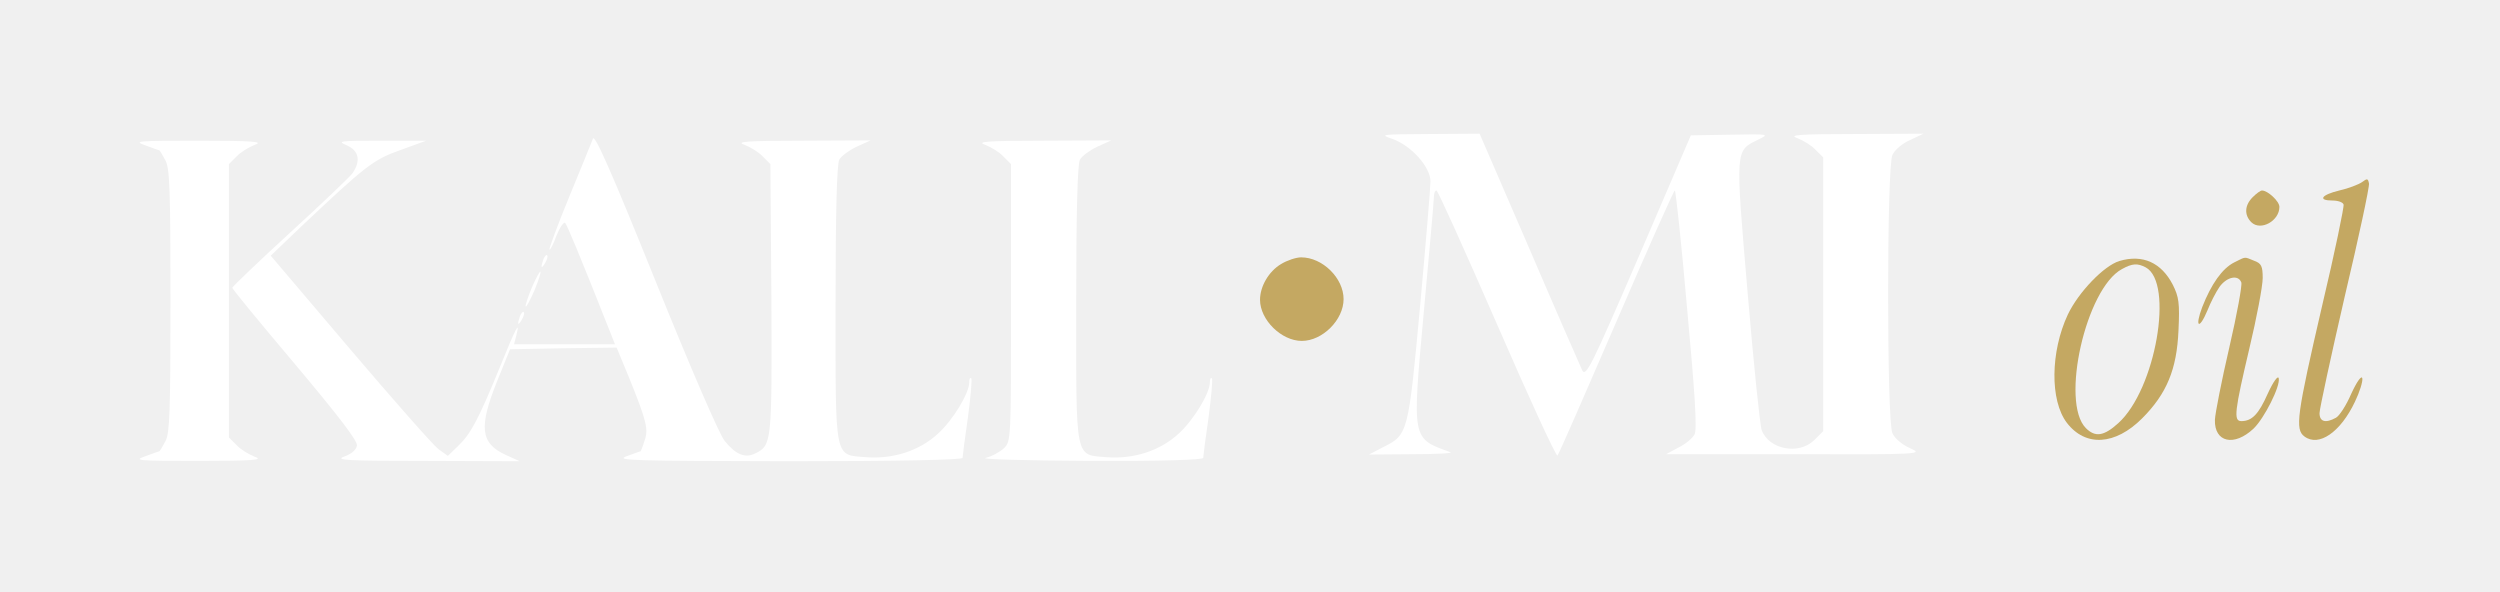
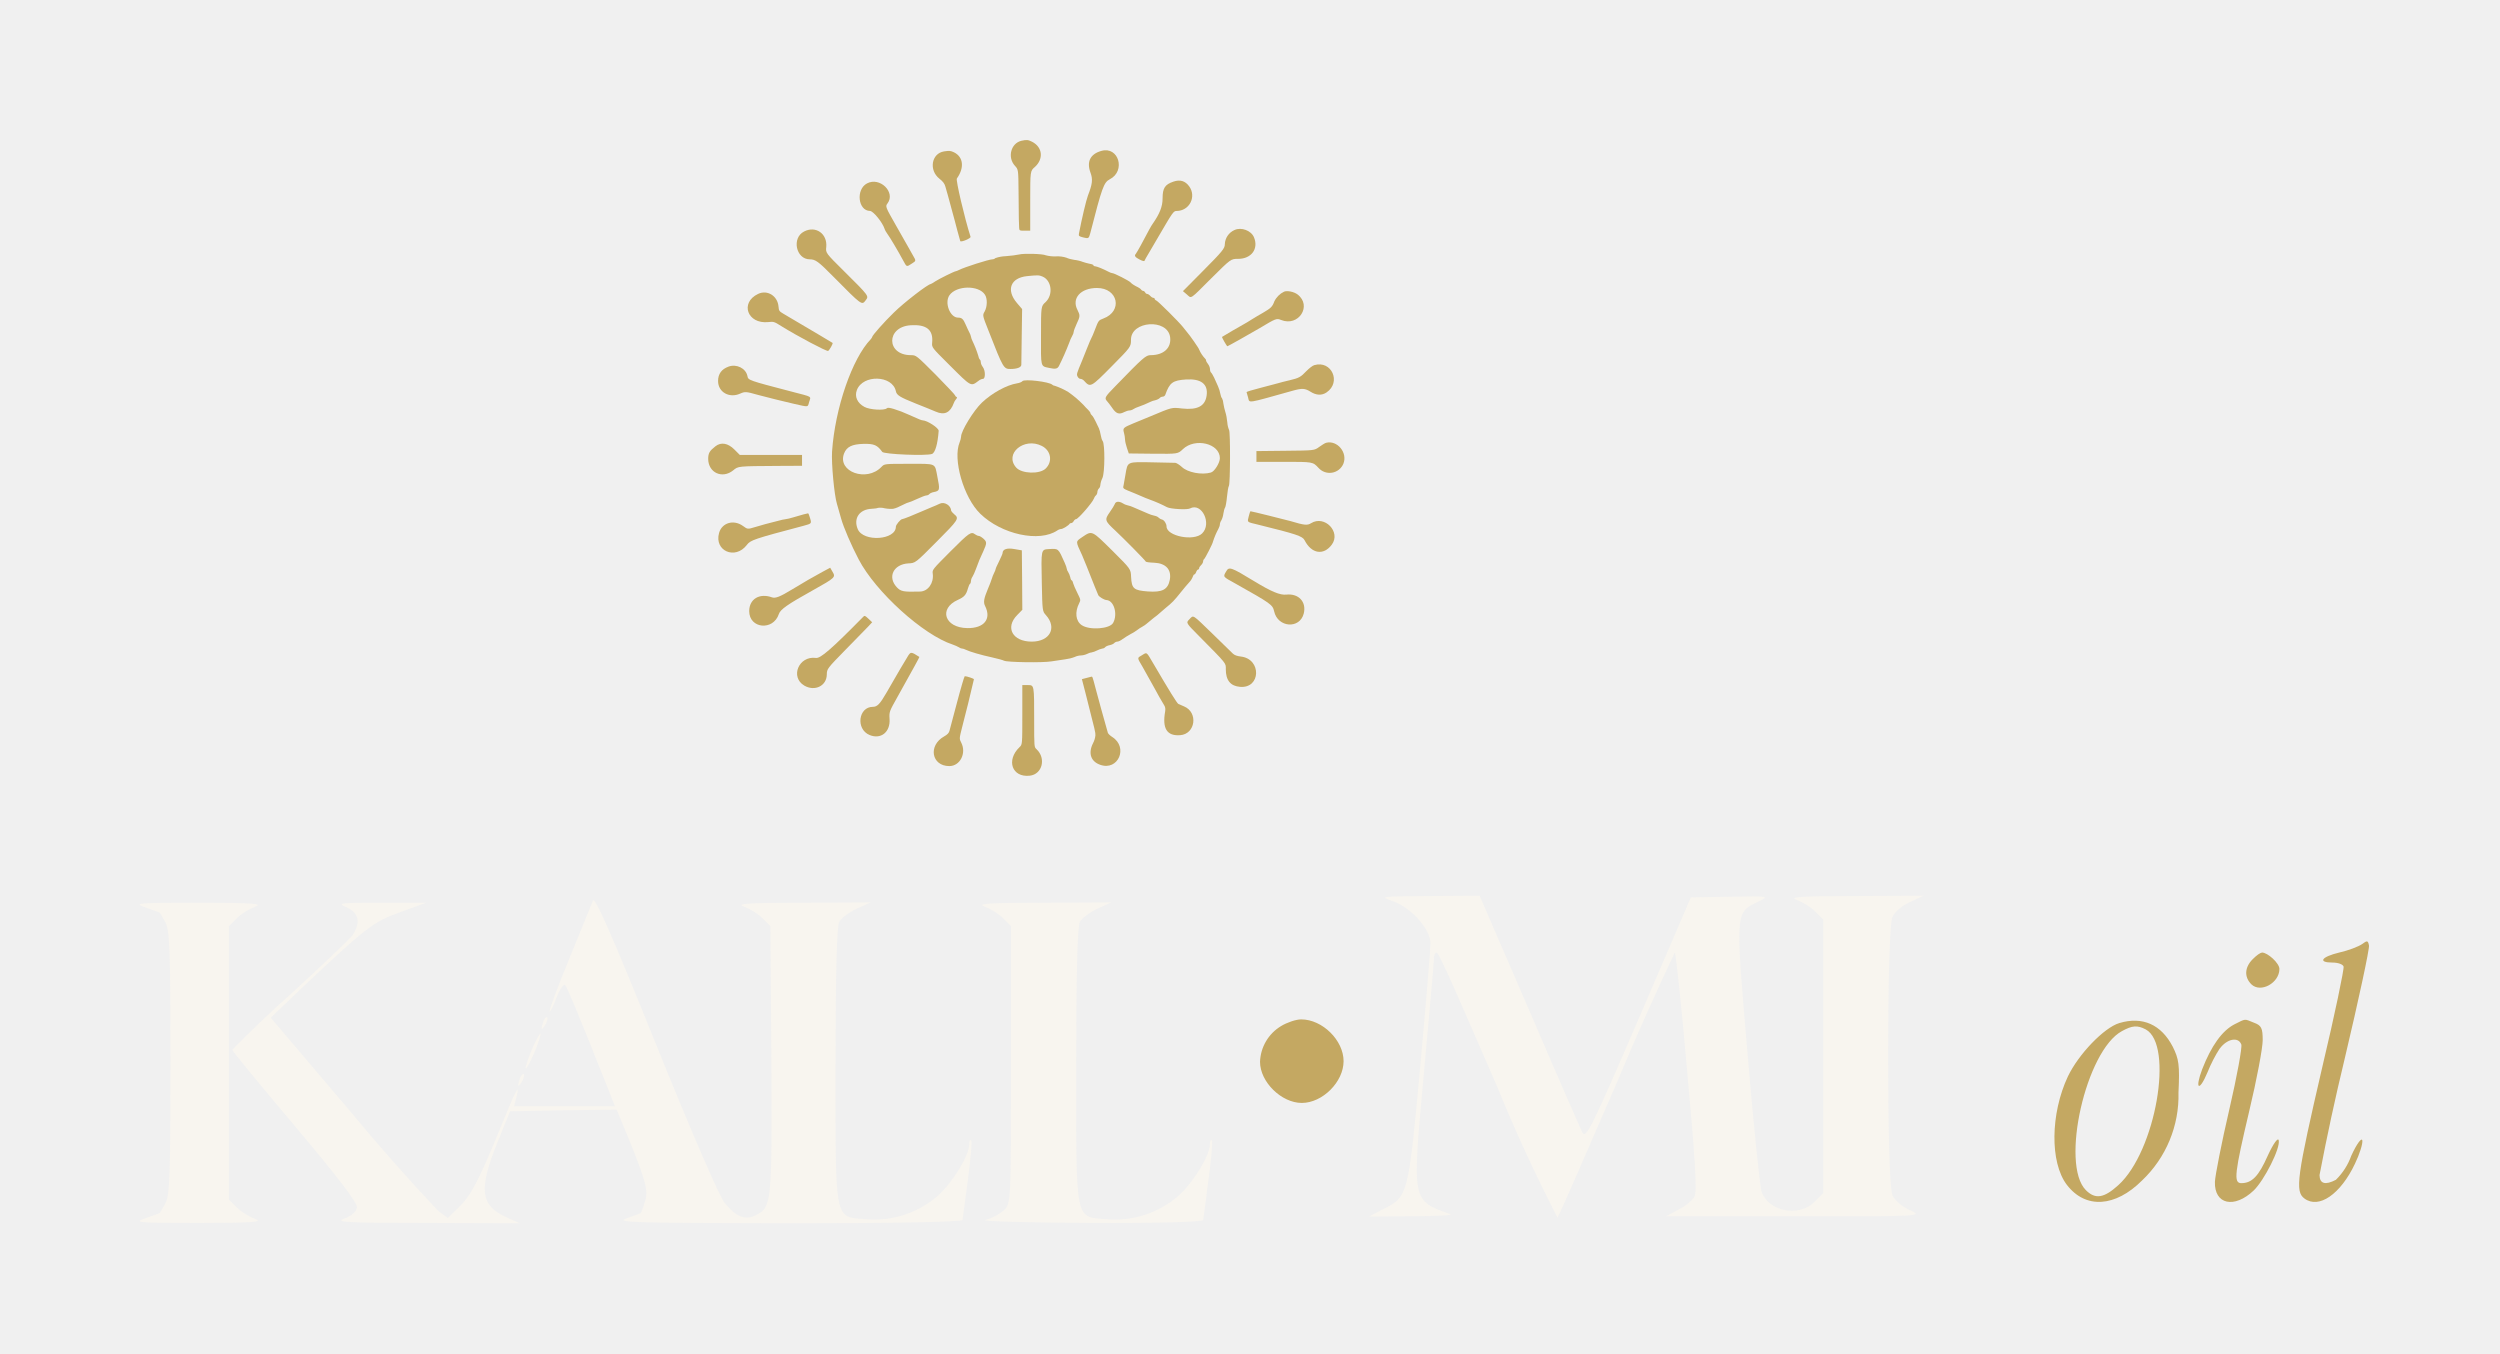
- <svg xmlns="http://www.w3.org/2000/svg" viewBox="1625 511 748 177" width="748" height="177">
-   <g transform="translate(0,1200) scale(0.1,-0.1)" fill="#FFFFFF" stroke="none">
-     <path d="M18024 6475 c-4 -11 -36 -89 -71 -174 -35 -85 -61 -156 -59 -158 2 -2 12 17 21 42 10 25 22 42 26 38 6 -7 38 -83 130 -315 l19 -48 -151 0 -151 0 7 27 c12 48 -2 22 -50 -97 -63 -154 -87 -199 -124 -234 l-31 -30 -28 20 c-15 11 -134 146 -265 300 l-237 279 92 88 c191 180 214 199 296 228 l77 28 -135 0 c-125 0 -133 -1 -102 -14 36 -16 42 -46 17 -83 -9 -12 -93 -92 -188 -179 -95 -87 -172 -161 -172 -164 0 -4 85 -107 188 -229 131 -156 187 -229 185 -243 -2 -13 -16 -25 -38 -33 -30 -11 8 -13 245 -13 l280 -1 -42 19 c-76 35 -81 83 -25 222 l38 94 160 3 159 2 38 -92 c52 -129 58 -153 45 -188 -5 -17 -11 -30 -11 -30 -1 0 -20 -7 -42 -15 -36 -13 15 -14 483 -15 329 0 522 4 522 10 0 5 7 59 16 121 8 61 13 114 10 117 -4 3 -6 -2 -6 -12 0 -32 -48 -112 -93 -153 -56 -52 -135 -77 -215 -71 -97 8 -92 -15 -92 460 0 274 4 416 11 430 6 11 29 28 52 39 l42 19 -205 -1 c-169 0 -199 -3 -173 -12 18 -7 43 -22 55 -35 l23 -23 3 -402 c2 -430 1 -439 -47 -463 -31 -16 -59 -5 -93 37 -16 20 -101 216 -207 479 -133 330 -182 440 -187 425z" />
-     <path d="M20417 6474 c56 -20 113 -84 113 -127 0 -17 -14 -185 -31 -372 -35 -379 -36 -386 -109 -422 l-44 -23 129 1 c72 0 123 3 115 6 -117 42 -115 34 -80 419 16 176 30 329 30 342 0 12 3 22 8 22 4 0 85 -180 181 -400 96 -221 177 -397 181 -393 4 4 83 185 176 400 93 216 172 393 175 393 3 0 20 -160 37 -355 24 -260 30 -361 22 -375 -6 -11 -27 -29 -48 -39 l-37 -20 385 0 c381 -1 385 0 345 18 -23 10 -46 29 -53 45 -17 38 -17 794 0 832 7 16 30 35 53 45 l40 19 -205 -1 c-169 0 -199 -3 -173 -12 18 -7 43 -22 55 -35 l23 -23 0 -409 0 -410 -27 -27 c-46 -45 -135 -28 -157 30 -5 12 -24 197 -42 410 -37 434 -38 425 31 459 35 17 35 17 -83 15 l-118 -2 -156 -363 c-142 -329 -158 -361 -169 -340 -6 13 -78 177 -159 366 l-148 342 -151 -1 c-146 -1 -150 -1 -109 -15z" />
-     <path d="M16685 6455 c22 -8 41 -15 42 -15 1 0 9 -13 18 -30 13 -24 15 -89 15 -420 0 -331 -2 -396 -15 -420 -9 -17 -17 -30 -18 -30 -1 0 -20 -7 -42 -15 -37 -13 -26 -14 160 -14 165 0 194 3 168 12 -18 7 -43 22 -55 35 l-23 23 0 409 0 409 23 23 c12 13 37 28 55 35 26 9 -3 12 -168 12 -186 0 -197 -1 -160 -14z" />
-     <path d="M19197 6457 c18 -7 43 -22 55 -35 l23 -23 0 -414 c0 -410 0 -415 -21 -436 -12 -11 -37 -25 -55 -29 -19 -4 115 -8 309 -9 214 -1 342 3 342 9 0 5 7 59 16 121 8 61 13 114 10 117 -4 3 -6 -2 -6 -12 0 -32 -48 -112 -93 -153 -56 -52 -135 -77 -215 -71 -97 8 -92 -15 -92 460 0 274 4 416 11 430 6 11 29 28 52 39 l42 19 -205 -1 c-169 0 -199 -3 -173 -12z" />
-     <path d="M17876 6115 c-9 -26 -7 -32 5 -12 6 10 9 21 6 23 -2 3 -7 -2 -11 -11z" />
-     <path d="M17841 6029 c-12 -29 -20 -54 -18 -56 2 -2 14 20 26 48 12 29 20 54 18 56 -2 2 -14 -20 -26 -48z" />
-     <path d="M17806 5945 c-9 -26 -7 -32 5 -12 6 10 9 21 6 23 -2 3 -7 -2 -11 -11z" />
+ <svg xmlns="http://www.w3.org/2000/svg" width="748" height="405" viewBox="1625 283 748 405">
+   <svg width="194" height="194" x="1835" y="323" viewBox="49 50 1641 1640">
+     <path fill="#C4A862" d="M857.5 67.5c-26.5 6.3-35.7 42-16.2 63.3 8.7 9.4 8.7 9.4 9.2 67.4.5 67.3.8 80.6 1.5 89.8.5 6.8 1 7 14.3 7H880v-75.5c0-75.5 0-75.5 11.5-85.5 23-20.5 19.8-50.7-7-64.2-10-5-13.5-5.3-27-2.3M1060.3 93c-28.3 7.8-38 27.3-27.8 55 6.3 17.3 5 28.5-6.5 58.3-4.5 12-15.5 58.4-22.7 96.2-1 5.8 0 6.8 10.7 9.5 13.5 3.5 14.3 3 18-10.7 30-117 34.3-128.5 49.5-136.5 40.8-21 22.3-84-21.2-71.8M662 94.3c-32 5-39.2 47.5-11.7 69.2 9.2 7.3 13 12.5 15 20 1.5 5.8 4.5 15.8 6.5 22.8 2 6.7 9.7 35.4 17.2 63.4a1902 1902 0 0 0 14 51.8c3 3 27-7.2 26-11-15.2-47.5-37.5-143.2-34.7-147.5 19.7-27.5 16.5-55-7.5-66.5-8.8-4-11.5-4.2-24.8-2.2m580.5 76.5c-21.5 7.2-27.5 16.4-27.5 42.4 0 20.6-7.2 38.8-25.2 64.6-4.3 6.2-7.8 12.4-29.5 53.4-6 11-11.8 21-13 22.3-4.5 4.8-2 8.5 9.2 14.3q11.6 6 12.8 3.2c.5-1.7 5.2-10 10.5-18.7 5-8.8 16-27.3 24-41 38-65 38.7-66.3 47.5-66.3a39 39 0 0 0 31.2-62c-10-14-23-18-40-12.2M467 175.3c-28.7 15-23 69.2 7.5 69.7 8.3.3 31.5 28.8 36.8 45 1 3.5 4.4 9.5 7.7 13.8 5.8 7.7 26.3 42.2 39.5 66.7 9 16.8 8.5 16.5 21.5 8 11.8-7.7 11.5-6.5 2.5-22.2-4-7-9.5-16.6-12-21.3l-30.2-53.2c-26.8-47-27.3-48.3-21.5-55.8 21.2-28.2-19.3-68-51.8-50.7m930 118a41 41 0 0 0-24.5 36c0 10.7-5.7 17.7-57.7 70l-48.3 48.7 9.8 8.3c12.5 10.7 6 15.2 62.5-41.3 49-48.7 49-48.7 67.2-48.7 33.8 0 52.5-25.3 40.3-54.6-7-17-32-26.4-49.3-18.4M307.8 297c-32 16-20.8 70.5 14.4 70.5 14.3 0 21.8 5.5 59 43.3 73 73.7 72.6 73.4 82.3 60.4 8.5-11 9.3-10.2-54.7-73.7-46.6-46.2-46.6-46.2-45-61.2 3.2-33.6-26.6-54.6-56-39.3m1214.7 152.3a53 53 0 0 0-24.7 24.7c-4.8 13.3-8.5 17-28.8 28.8a754 754 0 0 0-29 17.2c-6.2 4-16 10-21.7 13a1667 1667 0 0 0-52.8 30.8c-1 1 12 23.7 13.5 23.7 1.3 0 62-34.2 82.3-46.2 40.5-24.3 42.2-25 53.7-20.3 44.3 17.8 79-36.2 41.5-64.7-9-6.8-26-10.3-34-7M191.3 455c-46.8 22.3-27 76.8 25.7 71.3 13.8-1.5 14.8-1.3 33.5 10.5 40.3 25 113.8 64 118 62.5 3-1.3 13-18.8 11.3-20.3-.8-.7-40.8-24.5-124.8-74-10.2-6-11.2-7.5-12-17.7-2-27-28.2-43.6-51.7-32.3m1407.5 180.3c-4 1-13 8-20 15.2-14.3 15-18.5 17.3-41.3 22.8-9 2-24.7 6-35 9l-38.7 10.2c-21.3 5.5-36.3 10-36.3 11l3.8 13.3c4.5 15.2-7 16.7 113-16.8 24-6.7 31-6.2 45 2.5 14.7 9.3 28.7 10 40.7 1.8 38-25.8 12.8-82-31.2-69M116.5 639Q90 648.6 90 675.5c0 28 28.3 44.3 56 31.8 12.5-5.5 14.5-5.3 46.5 3.7a3162 3162 0 0 0 88.8 22c39.2 8.8 35.2 9.3 39.2-4.5 4.5-15.2 10-12-43.5-26-111-29-110.7-29-112.7-39.7-4-19.5-27.6-31.3-47.8-23.8m1512.3 192.8c-2.8.7-10.5 5.5-17.5 10.5-12.3 9-12.3 9-85.5 9.7l-73.3.8V880h69c75 0 73.5-.2 88.3 15.5a37.7 37.7 0 0 0 62.7-10.5c11.5-28-15.2-60.5-43.7-53.2M83.5 840.5C68.3 852.3 65 858 65 873c.5 34.8 36 50.8 63.3 28.5 13.2-10.7 10-10.5 115-11.2l59.2-.3v-27.5H145l-13.7-13.7c-16.3-16.3-33.6-19.3-47.8-8.3M1433 1018c-3.7 15.8-5.7 13.8 23.8 21 97 24 112.2 29 117.5 39.3 17.5 34.5 48.2 39.5 69 11.2 23.7-32-18.3-75.5-52.5-54.2-9.5 6-17 5.2-52-5.3-13.3-3.7-99-25-101.5-25-.5 0-2.5 5.8-4.3 13m-1126.7-5c-5.6 1.5-16.8 4.8-25.3 7.3-8.2 2.5-17 4.7-19.5 4.7s-13 2.3-23.5 5.3c-10.7 2.7-23.2 6.2-28 7.2-4.7 1.3-17 4.8-27 7.8-18.2 5.5-18.2 5.5-30-3-23.5-17-53.2-8.3-60.5 17.7-12.7 45.5 41 68.8 70.3 30.3 9.2-12.3 18.4-15.3 143.7-48.5 20.3-5.5 20.3-5.5 16.5-18.8-2-7-4.2-12.7-5.2-12.7-.8.2-6 1.5-11.6 2.7m48.8 145c-18 9.5-54 30.3-77.5 44.8-30.7 18.7-42.2 23.2-51 20.2-31.7-11.5-57.7 4.3-57.7 34.8 0 44.5 60.7 50.5 75 7.5 3.7-11.8 22.4-24.8 86.2-60.3 57.3-32 58-33 49.5-47l-5.7-10zm1020.8-.5c-8 13.8-8.8 12.8 22.5 30 91.2 51.3 95.2 54 99 70.8 9.2 41.5 65 45.5 75 5.5 7.2-29.3-12.8-51-44-47.8-16 1.8-38-7.5-80.8-33.5-59.5-36.2-64.5-38-71.7-25m-918.5 114.8c-80.3 81.5-108 105.5-119.5 104-43.3-6-66.3 48.2-29.6 70 26.8 15.5 56.6.7 57-28 .3-14.5.6-14.8 48.6-64l55.7-57L480 1286l-9.2-8.7c-8.8-8.3-9.8-8.8-13.6-5m825.3 6.5c-8.5 8.7-8.5 8.7 25.3 42.7 71.2 72 67.2 67.3 67.2 83.5 0 28 11.8 42.5 36.3 44.5 52.5 4.3 54.5-70.5 2-76.7-10.5-1.3-16.3-3.5-20.8-7.8l-52-50.7c-51.7-50-46.7-47-58-35.5m-711.5 92c-5.2 8.2-30.7 51.2-55.2 94.2-16 27.8-23 35-33.8 35-37 0-44 56.5-8.7 71.3 28.7 12 53-7.3 50.7-40.5-1-18.3-1-18.3 20.3-56.3 40.5-72.7 55.7-100.2 55.2-100.7-20.7-13.3-21.7-13.3-28.5-3m592-1.5c-12.7 7.5-13 5.2 1.3 29.5l31 55.5a818 818 0 0 0 23.7 41.7c3 4.8 3.5 9 2.5 15.8-7.7 43.2 4.5 62.5 38 60 38.8-2.8 46.3-58 9.5-73-5.5-2.3-12-5-14-6-3.5-1.8-22.2-32-63.7-102.8-17.8-30.2-15.3-28.5-28.3-20.7m-455.2 72.5c-3.3 10.7-11.3 40.2-18 65.7a2245 2245 0 0 1-14.3 53.8c-1.5 5.2-5.5 9.2-13.2 13.5-41.3 23-32.3 75.2 13 75.2 27.2 0 43.7-32.5 30.2-59.2-5.2-10-5.2-10 2.3-39.8a4083 4083 0 0 0 29.7-120.7c0-1.8-18-7.8-23.2-7.8-.5 0-3.5 8.8-6.5 19.3m326-17.8c-1.3.5-7 2-12.8 3.3l-10.2 2.7 9.5 36.8c25.5 100.5 24.7 96.7 24.7 105.7a56 56 0 0 1-6.2 20c-12.5 25-5.5 46 18.5 54.3 45.5 16 71.5-44.5 30.2-70.5-5.2-3.3-10.2-8-11-10.5-9.2-32.8-25.5-90.5-31.2-113-8-30.8-7.8-30-11.5-28.8M860 1520.3c0 75.2 0 75.2-7 81.7-34.7 33.3-19 77.5 26 72.3 31.5-3.5 41.8-43.8 17-67-6-5.5-6-5.5-6-72.3 0-91.5.3-90-16.5-90H860z" />
+     <g fill="#C4A862">
+       <path d="M851.3 355.3c-5.5 1.4-20.3 3.2-33 4.2a89 89 0 0 0-26.3 4.8 12 12 0 0 1-8 3.2c-8.2 0-70.5 19.8-84 26.8-3.5 1.7-7 3.2-8 3.2-3.5 0-43.5 19.8-52.7 26a67 67 0 0 1-11 6.5c-7 0-68.3 47.3-93.5 72.3-24 23.2-54.8 58-54.8 61.7 0 1-1.7 3.5-3.7 5.8-47 48.7-90.3 174.5-97.8 284-2 30 5.5 110 12.3 132.5 2.2 7 7 23.7 10.7 37.5 5.8 21.2 25.5 67.2 44.3 103 43 82.5 163.5 191.5 238.2 215.7 5.3 1.8 12 4.8 14.8 6.5 2.7 2 6.5 3.5 8.7 3.5 2 0 6.5 1.5 10 3.3 9.5 4.7 38.5 13.2 66.3 19.2 13.7 3 27.2 6.8 30 8.3 7 4 97.7 5.5 120 1.7l34.7-5.2a105 105 0 0 0 24.3-6c3.7-2 10.7-3.8 15.2-3.8s11.5-1.7 15.5-3.7c3.8-2 9-3.8 11.3-3.8a53 53 0 0 0 14-5 56 56 0 0 1 14-5 10 10 0 0 0 7-3.5c1.7-2 6.7-4.2 11.2-5 4.8-1 9.8-3.2 11.5-5.2a12 12 0 0 1 8-3.8c2.8 0 8.5-2.7 13-6.2s13.8-9 20.5-12.8a108 108 0 0 0 17.3-10.7c2.7-2.3 8.2-5.8 12-7.8 4-2 9.5-6 12.5-8.7 3-2.8 10.5-9 16.7-13.8 6.3-4.5 12.5-9.5 13.8-11 1.5-1.5 8.7-7.7 16.2-14 17-13.7 21.5-18.5 38.5-39.7 7.5-9.5 17.3-21 21.5-25.5a42 42 0 0 0 9-14.3c1-3 2.5-5.5 3.8-5.5s3.5-2.7 4.7-6.2 3.5-6.3 5-6.3c1.3 0 2.5-1.5 2.5-3.2 0-2 2.3-5.5 5-8s5-6.5 5-9 1-5 2.5-6c2.5-1.5 22.5-40.5 22.5-44.3a191 191 0 0 1 13.8-32.5c2-3.5 3.7-8.7 3.7-11.2s1.5-7 3.5-9.8a50 50 0 0 0 5.3-17.2c1-7 3-14 4.5-15.8 1.2-1.7 3.5-14 4.7-27.2 1.3-13.3 3.3-25.5 4.8-27.3 3.5-4.2 4-137 .5-141.5a59 59 0 0 1-4.5-19.5c-.8-9-3-20.7-5-26.2-1.8-5.5-4-15.3-5-21.8a34 34 0 0 0-3.5-13.2c-1.3-.5-3-5.5-4-10.5a87 87 0 0 0-6-19.5c-2.5-5.5-7-15.3-9.8-21.8-3-6.2-6.5-12.2-8-13.2-1.2-.8-2.5-4.5-2.5-8.3 0-3.7-2.2-9.5-5-13s-5-7.5-5-9.2c0-1.5-.7-3.3-1.7-3.8a79 79 0 0 1-15.8-23.7c0-2.3-24-37-31.2-44.8l-10-12.5c-11-13.7-62.3-64.7-67-66.7-2.3-.8-4.3-2.8-4.3-4.3 0-1.2-1.5-2.5-3.2-2.5-2 0-5.5-2.2-8-5s-6-5-8-5c-1.8 0-4-1.7-4.8-3.7-1-2-3-3.8-5-3.8a7 7 0 0 1-5.2-3.2c-1-1.8-4.8-4.6-8.3-6.3-9-4.2-15.7-8.7-18.7-12.2-3.3-4-41-23.3-45.8-23.3-2 0-6.5-1.7-10-3.7-11.7-6.3-30-13.8-34-13.8-2.2 0-4-1-4-2.5 0-1.2-4.2-3-9.2-3.7-5.3-1-13.5-3.3-18.3-5-4.7-2-14.2-4.3-21.2-5-6.8-1-15.5-3.3-19.3-5.3a72 72 0 0 0-27-3.5 86 86 0 0 1-25.5-2.7c-7-3.8-55.5-5.3-68.2-2M911 411c23.3 9.8 27.8 46 7.8 64.8-11.5 10.4-11.5 10.4-11.5 83.7-.3 82.5-1.5 78 20.5 82.8 15.7 3.5 21.2 2.5 25-5a670 670 0 0 0 26-59 98 98 0 0 1 7.7-17.5c2-3 3.5-7.5 3.5-9.8 0-2.2 3.5-11.5 7.5-20.2 9-18.8 9-21.5 2.3-34.8-15.8-29.5 7.5-56 49.2-56 53.5 0 65.8 58.8 16 77.3-12 4.5-12.2 4.7-21.5 29-3.5 9.5-7.5 18.5-8.5 20-1 1.2-6 13.2-11.2 26.2-5.3 13-10.8 27-12.5 31.3-14 33.5-14.3 34.5-11.5 40.2 1.5 3.3 4.7 6 7.2 6 2.8 0 6.5 2 8.8 4.3 16.5 18.2 17 18 70.2-35.8 49-49.5 49-49.5 49-67.7 0-47.5 91.8-54 99-7 4 27.5-16 46.2-49 46.2-12.5 0-18.5 5.3-90.5 79.5-25.7 26.3-27.2 29-20 37 2.5 2.5 8 10 12.5 16.3 10.5 15.7 17.8 18.2 31.5 11 3.8-2 9.5-3.8 12.5-3.8s7.5-1.5 10.3-3.5c2.7-1.7 7.7-4.2 11.2-5.2a293 293 0 0 0 32.5-13.5c2.3-1.3 7.5-3 11.8-3.8 4.2-1 9.2-3.5 11-5.5 1.5-2 5-3.5 7.7-3.5 2.5 0 5.3-2 6.3-4.5 11-31 18.5-36.7 53-39 37.7-2.2 55.7 11.8 51.7 40.5-3.7 27-23 37.3-62.2 33-26.8-3-23.8-3.7-80.5 20-12.3 5.3-31.5 13-42.5 17.5-26.3 11-27.3 12-24 24a82 82 0 0 1 2.7 17.3c0 4.2 2.3 13.7 4.8 21.2l4.7 13.8 62.3.7c62 .5 62 .5 74.5-11.5 31-29.7 93.7-14.5 93.7 22.8 0 11.7-13.5 33.5-22.5 36.2-23.2 6.8-59 0-73.7-14-6.3-5.7-13.8-10.5-16.8-10.5-3.2-.2-28.2-.7-55.7-1.2-67.5-1.3-64.5-2.8-70.3 31.2-1.7 10.3-4 22.3-4.7 26.8-2 9-3.8 7.5 28.7 20.7 7.5 3 15.8 6.5 18.3 7.8 2.2 1.2 11.7 5 21.2 8.5a343 343 0 0 1 41.8 18.5c9.2 4.7 50.7 7 58 3.2 29.7-16 56.2 38.3 30.7 63.3-21 20.5-90 6.7-90-17.8 0-7-6-16.2-11.5-17.5-3.2-.7-7-3-8.5-4.7-1.5-2-6.5-4.3-10.7-5a75 75 0 0 1-16-5.3c-4.5-2-11.8-5.2-16.3-7-4.5-2-13.5-5.7-20.2-8.7a73 73 0 0 0-15.5-5.3 36 36 0 0 1-12.3-5.2c-9.7-5.8-18-4.8-20.2 2.5-.8 2.2-6.3 11.5-12.5 20.2-13.5 19-12.5 22 13.5 46 20.7 19.3 77.7 77 77.7 79 0 1 9.5 2.5 21 2.8 29.8 1.2 44.5 17.5 39.8 43.2-4.8 24.8-19 32.3-56 29.5-35.5-2.7-40.5-7.2-42-36.7-.8-20-.8-20-46.8-65.8-53-52.5-51.7-52-76.2-35.5-18 12.5-18 9.5-1 46.3 3.2 7.2 16.5 40 31.7 78.7 4 10.3 8.3 20.5 9.3 22.5 2.5 4.5 15 12 20.7 12.3 18.8 1 29 35.2 17 57.5-8.2 15.7-59.7 19.5-79.7 6-15.3-10.3-17.8-33-6.5-55.3 4.2-8.5 4.2-8.7-4.5-26.2-5-10-9.8-21-10.8-25-.7-3.8-2.5-6.8-3.5-6.8-1.2 0-3-3.7-3.7-8.2a49 49 0 0 0-5.3-13c-2-2.8-3.5-6.3-3.5-8.3 0-1.7-2.2-8.5-5.2-15-16.5-37-15.5-36.2-39.8-34.7-20.2 1.2-20-.3-18.2 85 1.5 72.2 1.5 72.2 10.5 82.2 28.7 32 10 67-36 67-48.5 0-68-35.5-36.8-67.2l13-13.3-.5-75.2-.7-75.3-18.5-3.2c-19-3.5-30.3.2-30.3 10.5 0 1.5-4 10.5-8.7 20.2-4.8 9.5-8.8 18.3-8.8 19.8 0 1.2-1.7 5.7-3.7 9.5s-4.8 10.5-6 15-5.8 16.2-10 26c-10.3 24.7-11.8 33.7-6.8 43.5 16.3 32.7-3 56.2-45.2 55.5-57.5-.8-73.5-49.3-23.8-71.5 16.3-7.3 21-13 25.3-28.8 1.7-5.7 4-11 5.2-11.7 1.5-.8 2.5-4 2.5-7a22 22 0 0 1 4-11.3c2-3 6-12 8.8-19.7a401 401 0 0 1 18.5-44.5c9.2-20.5 9.2-23.5.7-31.5-4.5-4-10-7.3-12-7.3-2.2 0-6.2-1.7-9-3.7-10.7-8-14.5-5.5-62.7 42.7-46.3 46.5-46.3 46.5-45 56.5 3.2 23.5-11.8 44.8-32 45.3-42.5 1.2-48.8 0-59.3-11.3-23.7-25.7-8-57.7 29.5-60 17.8-.7 17.8-.7 70.8-54 57-57.2 58.5-59.7 45.2-70.5-4-3.5-7.2-7.2-7.5-8.5-.5-13.7-17.2-24-29.2-18-3.8 2-13.3 6-20.8 9-7.5 3.3-17 7.3-21.2 9-23.8 10.5-50 21-52.8 21-4 0-16 14.3-16 19 0 34.3-82.5 39.5-96.5 6.3-11.5-27.3 4.3-50.3 35.5-51.5 7-.3 14-1.3 15.5-2.3a41 41 0 0 1 16.8 1c7.7 1.5 17.4 2 22 1.3 7.7-1.8 11.2-3.3 28.7-12a50 50 0 0 1 10.8-4.3c1.5 0 11-4 21.2-8.7 10.3-4.8 20.8-8.8 23.3-8.8s6-1.5 7.5-3.5c1.7-2 6.7-4.2 11.2-5 15.3-3 15.8-5.5 9-39-7-35.2-.5-32.5-73.5-32.5-60.5 0-60.5 0-68 7.8-37.2 39.2-112.2 12.5-94.7-33.8 6.7-17.2 20-23.7 49.7-24.5 26.3-.5 34.5 3 47 20.3 4.5 6.2 111.8 10.5 126 5.2 8-3.2 14.5-25.7 16.8-58.5.5-7-28.5-26-40.3-26.5-3 0-8.5-2.2-34.7-14a301 301 0 0 0-39-15c-11-3.2-15.3-3.5-17.3-1.5-6 6-43.2 3.8-56.5-3.5-18.2-9.7-25.5-26.2-19.2-42.7 15.2-40 90.2-37.8 98.7 3 2 10 10 15 50 31 18.5 7.2 41.5 16.7 51 20.7 22.3 9.8 36.8 2.5 45.8-22.2.7-2.5 3.2-6.8 5.5-9.3 3-3.5 3.2-5 1-5.7-1.8-.8-3.3-2.5-3.3-3.8 0-1.5-22.2-25-49.2-52.5C591.3 610 591.3 610 578 610c-62.7 0-63.2-71.7-.5-75.7 40-2.5 57.5 11.5 54.3 44-1 12.2-1 12.2 43 56 57.2 57 54.5 55.5 75 40.2 3.2-2.5 8-4.5 10.5-4.5 6.7 0 6.5-21.2-.3-30-2.7-3.5-5-8.7-5-11.7s-1-6-2.2-7c-1.3-.8-3.3-4.8-4-9a274 274 0 0 0-15.3-39A40 40 0 0 1 730 563a36 36 0 0 0-3.7-9.7c-2-3.8-6.5-13.3-9.8-21-6-14-9.7-17.3-19.2-17.3-20.3 0-34.8-37.7-21.8-56.5 17.3-25 73.8-26.2 89.8-1.7 6.7 10 6.2 30.7-.8 43-5.5 9.4-5.5 9.4 10.3 49.2 37 94.8 38 96 55.5 96 16.5 0 27.2-4.2 27.2-10.7l1-73.3 1-67.7-13.5-15.8c-27.5-32.7-15.7-63.2 26-67.5 26.5-2.7 30.3-2.7 39 1" />
+       <path d="M860.3 675.8c-1.8 2.2-7.8 4.7-13.5 5.5-26.5 4.2-63.3 24.5-89 48.7-21 20-52.8 71.8-52.8 86.3 0 3-1.7 9.7-3.7 14.5-17.8 42.5 10.2 139.7 52.2 180.5 54 52.5 149.8 73.2 195.3 42.2 2.7-2 7-3.5 9.5-3.5 4.2 0 19.7-9.5 21.2-13.2.5-1 2.5-1.8 4.3-1.8 2 0 4.7-2.2 6.2-5s4.3-5 6-5c5.3 0 42-42.5 45-51.7 1-3 3.3-6.8 5.3-8.3 2-1.7 3.7-5.7 3.7-8.7s1.8-7 3.8-8.8c2-1.7 3.7-5.7 3.7-9.2a54 54 0 0 1 5.3-17.5c6.2-13.5 6.5-86.3.5-93.5-1.8-2-3.8-8.8-4.8-14.8-1-6.2-3-14-4.7-17.5l-8.5-17.7c-3-6.5-7-13-9-14.8-2-1.7-3.8-4.2-3.8-5.7 0-1.3-2.5-5-5.5-8-3.2-3-9-9-12.7-13.3a263 263 0 0 0-38-32.2 167 167 0 0 0-34.3-15.8 10 10 0 0 1-6.2-2.7c-7.5-7.5-70.5-15-75.5-9m49.2 164c23 11.7 27.8 39.2 9.8 57-15 15-60.8 13.5-74.8-2.3-31-35 20-77.7 65-54.7" />
+     </g>
+   </svg>
+   <g fill="#F8F5EF">
+     <path d="m1802.4 552.5-7.1 17.4c-3.5 8.5-6.1 15.6-5.9 15.8s1.2-1.7 2.1-4.2 2.2-4.2 2.6-3.8c.6.7 3.8 8.3 13 31.5l1.9 4.8h-30.2l.7-2.7c1.2-4.8-.2-2.2-5 9.7-6.3 15.4-8.7 19.9-12.4 23.4l-3.1 3-2.8-2a609 609 0 0 1-26.5-30l-23.7-27.9 9.2-8.8c19.1-18 21.4-19.9 29.6-22.8l7.7-2.8H1739c-12.5 0-13.3.1-10.2 1.4q5.4 2.6 1.7 8.3c-.9 1.2-9.3 9.2-18.8 17.9a332 332 0 0 0-17.2 16.4c0 .4 8.5 10.7 18.8 22.9 13.1 15.6 18.7 22.9 18.5 24.3q-.4 2-3.8 3.3c-3 1.1.8 1.3 24.5 1.3l28 .1-4.2-1.9c-7.6-3.5-8.1-8.3-2.5-22.2l3.8-9.4 16-.3 15.9-.2 3.8 9.2c5.2 12.9 5.8 15.3 4.5 18.8-.5 1.7-1.1 3-1.1 3l-4.2 1.5c-3.6 1.3 1.5 1.4 48.3 1.5 32.9 0 52.2-.4 52.2-1l1.6-12.1c.8-6.1 1.3-11.4 1-11.7q-.6-.4-.6 1.2c0 3.2-4.8 11.2-9.3 15.3a29 29 0 0 1-21.5 7.1c-9.7-.8-9.2 1.5-9.2-46q0-41 1.1-43c.6-1.1 2.9-2.8 5.2-3.9l4.2-1.9-20.5.1c-16.9 0-19.9.3-17.3 1.2 1.8.7 4.3 2.2 5.5 3.5l2.3 2.3.3 40.2c.2 43 .1 43.9-4.7 46.3-3.1 1.6-5.9.5-9.3-3.7-1.6-2-10.1-21.6-20.7-47.9-13.3-33-18.2-44-18.7-42.5m239.3.1c5.6 2 11.3 8.4 11.3 12.7 0 1.7-1.4 18.5-3.1 37.2-3.5 37.9-3.6 38.6-10.9 42.2l-4.4 2.3 12.9-.1c7.2 0 12.3-.3 11.5-.6-11.7-4.2-11.5-3.4-8-41.9 1.6-17.6 3-32.9 3-34.2q0-2 .8-2.2c.8-.2 8.5 18 18.1 40a487 487 0 0 0 18.1 39.3c.4-.4 8.3-18.5 17.6-40a911 911 0 0 1 17.5-39.3c.3 0 2 16 3.7 35.5 2.4 26 3 36.1 2.2 37.5-.6 1.1-2.7 2.9-4.8 3.9l-3.7 2h38.5c38.1.1 38.5 0 34.5-1.8-2.3-1-4.6-2.9-5.3-4.5-1.7-3.8-1.7-79.4 0-83.2.7-1.6 3-3.5 5.3-4.5l4-1.9-20.5.1c-16.9 0-19.9.3-17.3 1.2 1.8.7 4.3 2.2 5.5 3.5l2.3 2.3V640l-2.7 2.7c-4.6 4.5-13.5 2.8-15.7-3-.5-1.2-2.4-19.7-4.2-41-3.7-43.4-3.8-42.5 3.1-45.9 3.5-1.7 3.5-1.7-8.3-1.5l-11.8.2-15.6 36.3c-14.2 32.9-15.8 36.1-16.9 34-.6-1.3-7.8-17.7-15.9-36.6l-14.8-34.2-15.1.1c-14.6.1-15 .1-10.9 1.5" />
+     <path d="m1668.5 554.5 4.2 1.5c.1 0 .9 1.3 1.8 3 1.3 2.4 1.5 8.9 1.5 42s-.2 39.6-1.5 42c-.9 1.7-1.7 3-1.8 3l-4.2 1.5c-3.7 1.3-2.6 1.4 16 1.4 16.5 0 19.4-.3 16.8-1.2-1.8-.7-4.3-2.2-5.5-3.5l-2.3-2.3v-81.8l2.3-2.3c1.2-1.3 3.7-2.8 5.5-3.5 2.6-.9-.3-1.2-16.8-1.2-18.6 0-19.7.1-16 1.4m251.2-.2c1.8.7 4.3 2.2 5.5 3.5l2.3 2.3v41.4c0 41 0 41.5-2.1 43.6a15 15 0 0 1-5.5 2.9c-1.9.4 11.5.8 30.9.9 21.4.1 34.2-.3 34.2-.9l1.6-12.1c.8-6.1 1.3-11.4 1-11.7q-.6-.4-.6 1.2c0 3.2-4.8 11.2-9.3 15.3a29 29 0 0 1-21.5 7.1c-9.7-.8-9.2 1.5-9.2-46q0-41 1.1-43c.6-1.1 2.9-2.8 5.2-3.9l4.2-1.9-20.5.1c-16.9 0-19.9.3-17.3 1.2m-132.1 34.2q-1.3 4 .5 1.2c.6-1 .9-2.1.6-2.3q-.4-.3-1.1 1.1m-3.5 8.6c-1.2 2.9-2 5.4-1.8 5.6s1.4-2 2.6-4.8c1.2-2.9 2-5.4 1.8-5.6s-1.4 2-2.6 4.8m-3.5 8.4q-1.3 4 .5 1.2c.6-1 .9-2.1.6-2.3q-.4-.3-1.1 1.1" />
  </g>
-   <g transform="translate(0,1200) scale(0.1,-0.1)" fill="#C4A862" stroke="none">
-     <path d="M23317 6345 c-10 -7 -41 -19 -68 -25 -54 -13 -65 -30 -20 -30 16 0 31 -5 33 -12 2 -6 -26 -142 -64 -302 -76 -328 -82 -371 -53 -392 43 -32 108 13 151 104 14 29 24 61 22 70 -2 10 -16 -9 -33 -46 -15 -35 -36 -67 -46 -72 -31 -17 -49 -12 -49 14 0 12 34 169 75 347 42 177 75 331 73 340 -3 15 -5 16 -21 4z" />
-     <path d="M22990 6300 c-24 -24 -26 -53 -4 -75 28 -27 84 4 84 46 0 17 -35 49 -52 49 -5 0 -17 -9 -28 -20z" />
-     <path d="M20083 6100 c-37 -22 -63 -67 -63 -107 0 -60 64 -123 125 -123 62 0 125 63 125 125 0 63 -63 125 -127 125 -15 0 -42 -9 -60 -20z" />
-     <path d="M22591 6109 c-46 -14 -122 -93 -154 -160 -52 -111 -54 -257 -3 -324 56 -73 145 -67 225 13 74 74 104 147 109 263 4 83 1 101 -17 137 -34 66 -90 92 -160 71z m79 -19 c85 -46 30 -365 -82 -466 -43 -39 -69 -43 -97 -15 -77 77 0 418 108 476 31 17 46 18 71 5z" />
-     <path d="M22935 6105 c-36 -18 -69 -65 -96 -134 -23 -61 -9 -69 16 -9 9 23 25 54 36 70 22 30 56 37 65 13 3 -8 -13 -96 -36 -195 -23 -99 -42 -196 -43 -216 -2 -68 58 -81 116 -26 32 31 80 126 75 150 -2 10 -16 -9 -33 -46 -27 -61 -47 -82 -79 -82 -24 0 -20 30 24 217 22 92 40 187 40 211 0 36 -4 44 -26 52 -30 12 -23 13 -59 -5z" />
-   </g>
+   <path fill="#C4A862" d="M2331.7 565.5c-1 .7-4.1 1.9-6.8 2.5-5.4 1.3-6.5 3-2 3 1.6 0 3.1.5 3.3 1.2s-2.6 14.2-6.4 30.2c-7.6 32.8-8.2 37.1-5.3 39.2 4.3 3.2 10.8-1.3 15.1-10.4 1.4-2.9 2.4-6.1 2.2-7s-1.6.9-3.3 4.6a19 19 0 0 1-4.6 7.2q-4.8 2.5-4.9-1.4a730 730 0 0 1 7.5-34.7c4.2-17.7 7.5-33.1 7.3-34-.3-1.5-.5-1.6-2.1-.4M2299 570c-2.4 2.4-2.6 5.3-.4 7.5 2.8 2.7 8.4-.4 8.4-4.6 0-1.7-3.5-4.9-5.2-4.9q-1 .2-2.8 2m-290.7 20a13 13 0 0 0-6.3 10.7c0 6 6.4 12.3 12.5 12.3 6.2 0 12.5-6.3 12.5-12.5s-6.3-12.5-12.7-12.5c-1.5 0-4.2.9-6 2m250.8-.9c-4.6 1.4-12.2 9.3-15.4 16-5.2 11.1-5.4 25.7-.3 32.4 5.6 7.3 14.5 6.7 22.5-1.3a35 35 0 0 0 10.9-26.3c.4-8.3.1-10.1-1.7-13.7-3.4-6.6-9-9.2-16-7.1m7.9 1.9c8.5 4.6 3 36.5-8.2 46.6-4.3 3.9-6.9 4.3-9.7 1.5-7.7-7.7 0-41.8 10.8-47.6 3.1-1.7 4.6-1.8 7.1-.5m26.5-1.5q-5.5 2.9-9.6 13.4c-2.3 6.1-.9 6.9 1.6.9.9-2.3 2.5-5.4 3.6-7 2.2-3 5.6-3.7 6.5-1.3.3.8-1.3 9.6-3.6 19.5s-4.2 19.6-4.3 21.6c-.2 6.8 5.8 8.1 11.6 2.6 3.2-3.1 8-12.6 7.5-15-.2-1-1.6.9-3.3 4.6-2.7 6.1-4.7 8.2-7.9 8.2-2.4 0-2-3 2.4-21.7 2.2-9.2 4-18.7 4-21.1 0-3.6-.4-4.4-2.6-5.2-3-1.2-2.3-1.3-5.9.5" />
</svg>
